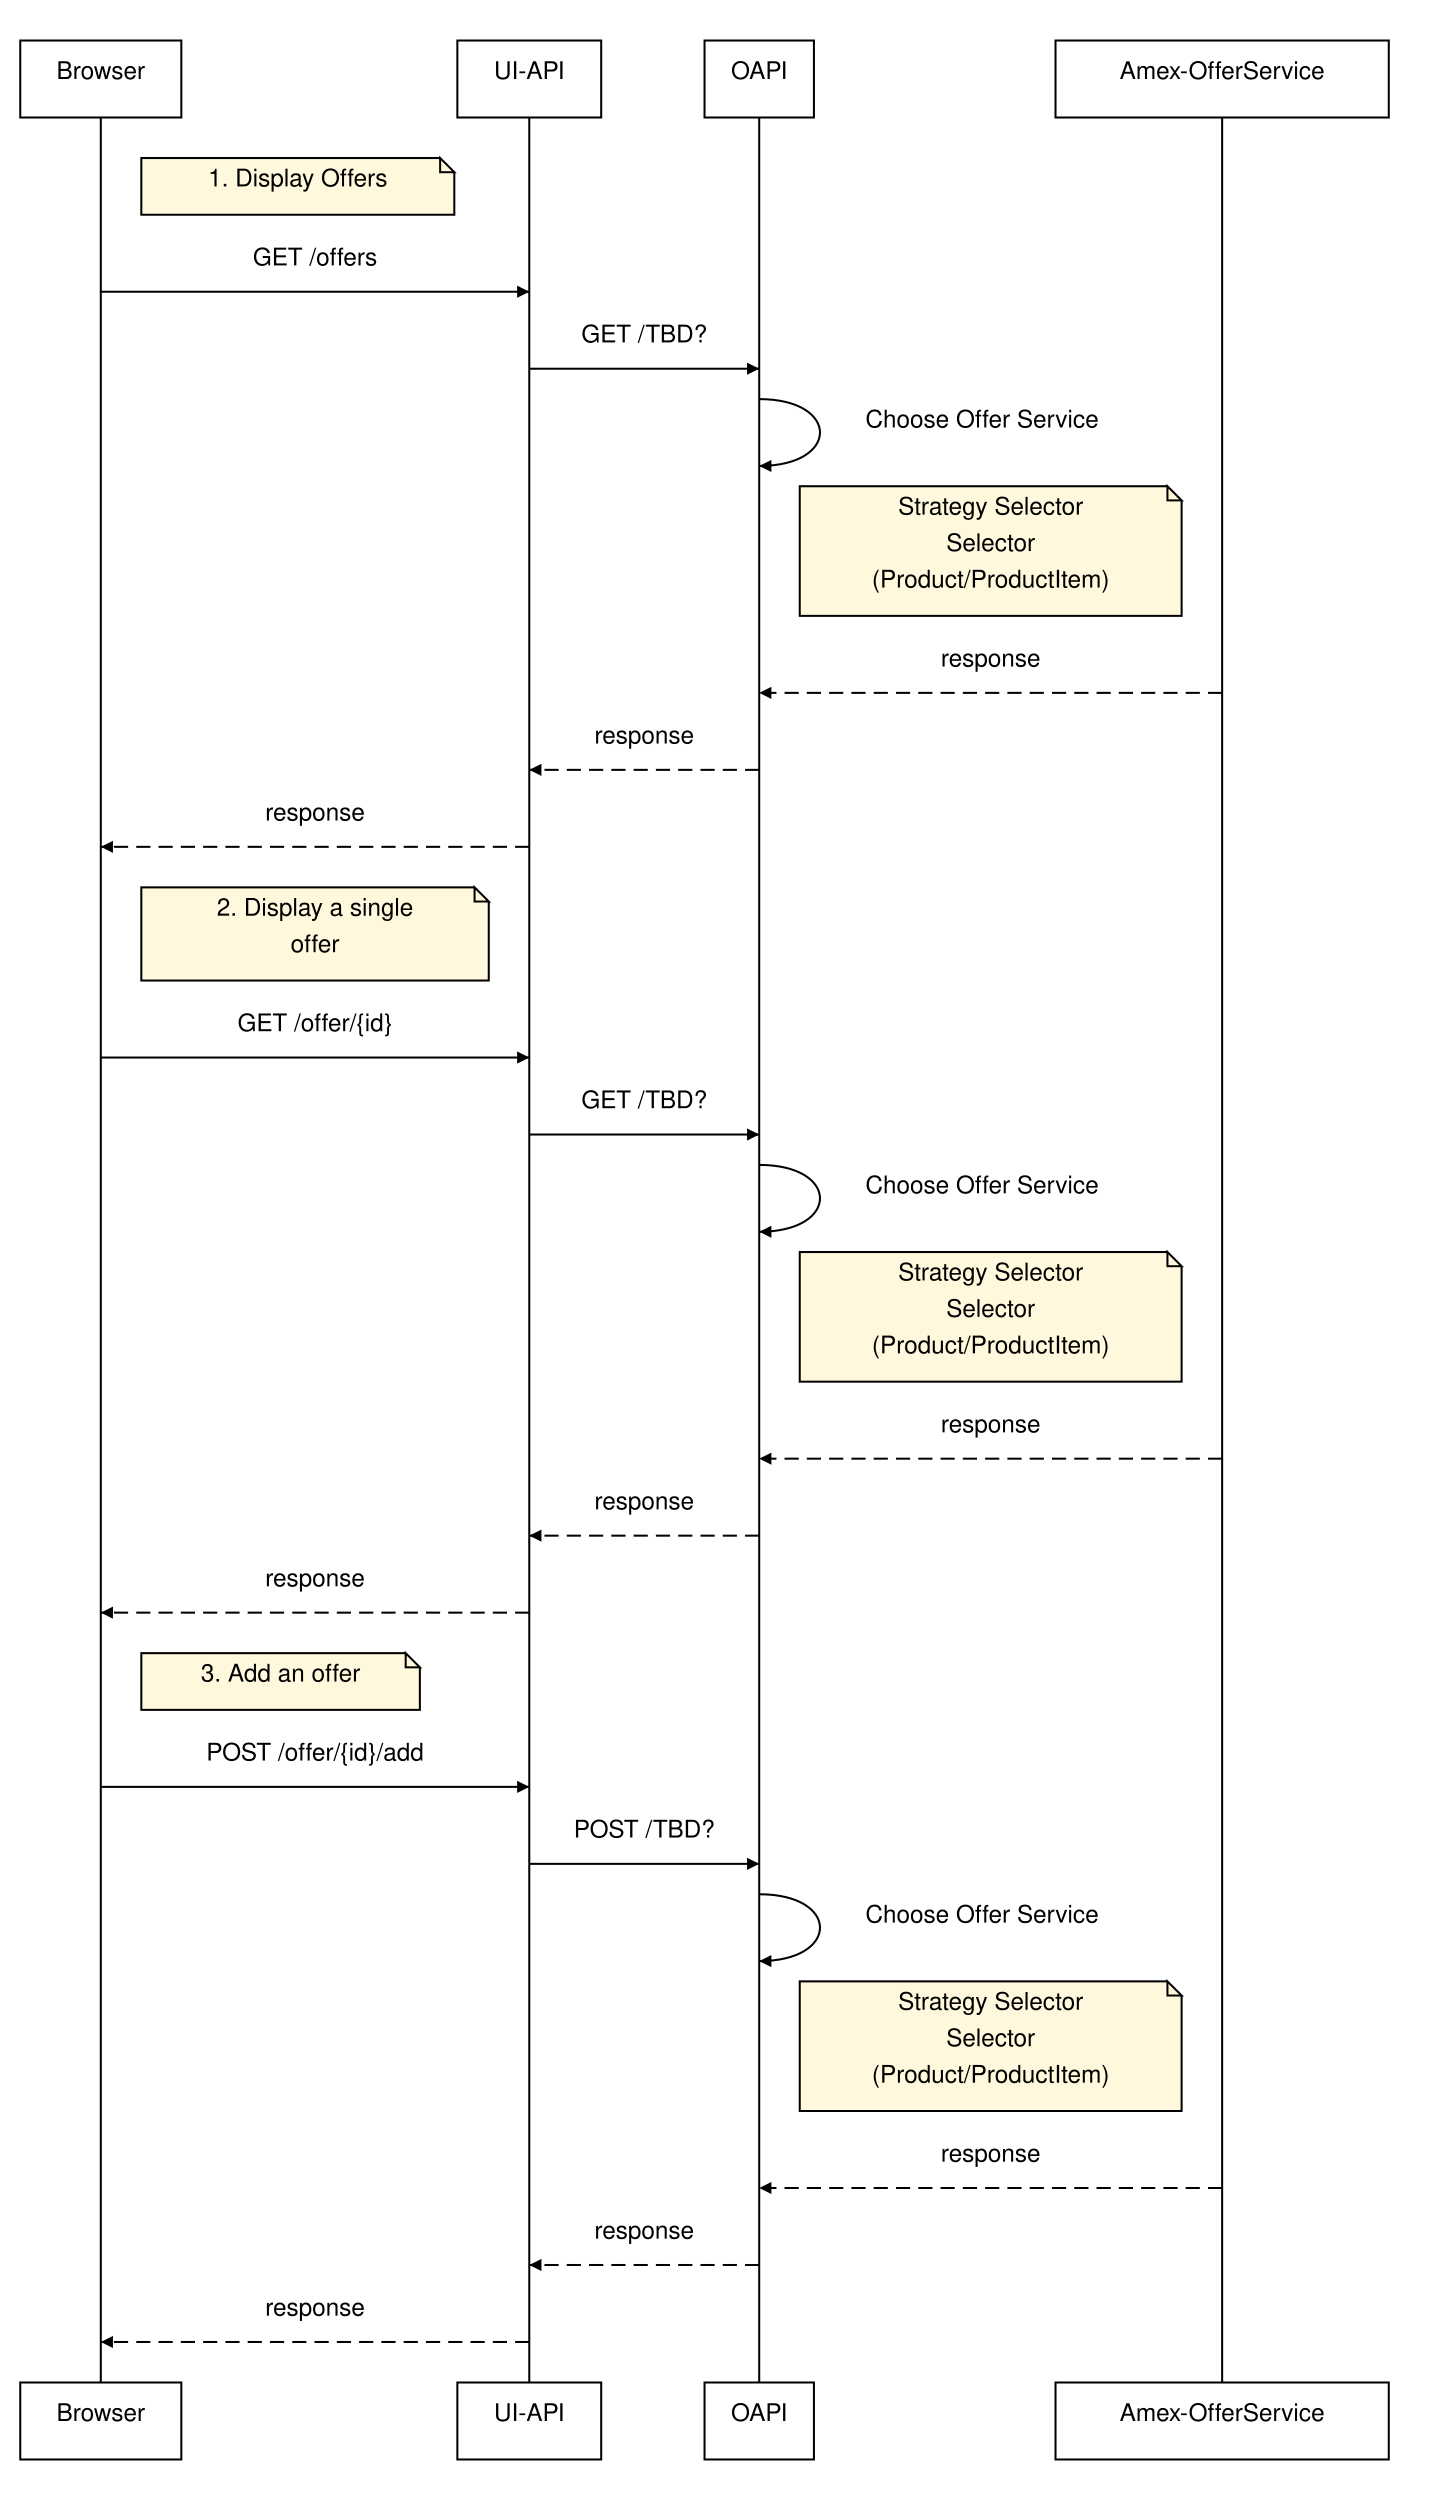
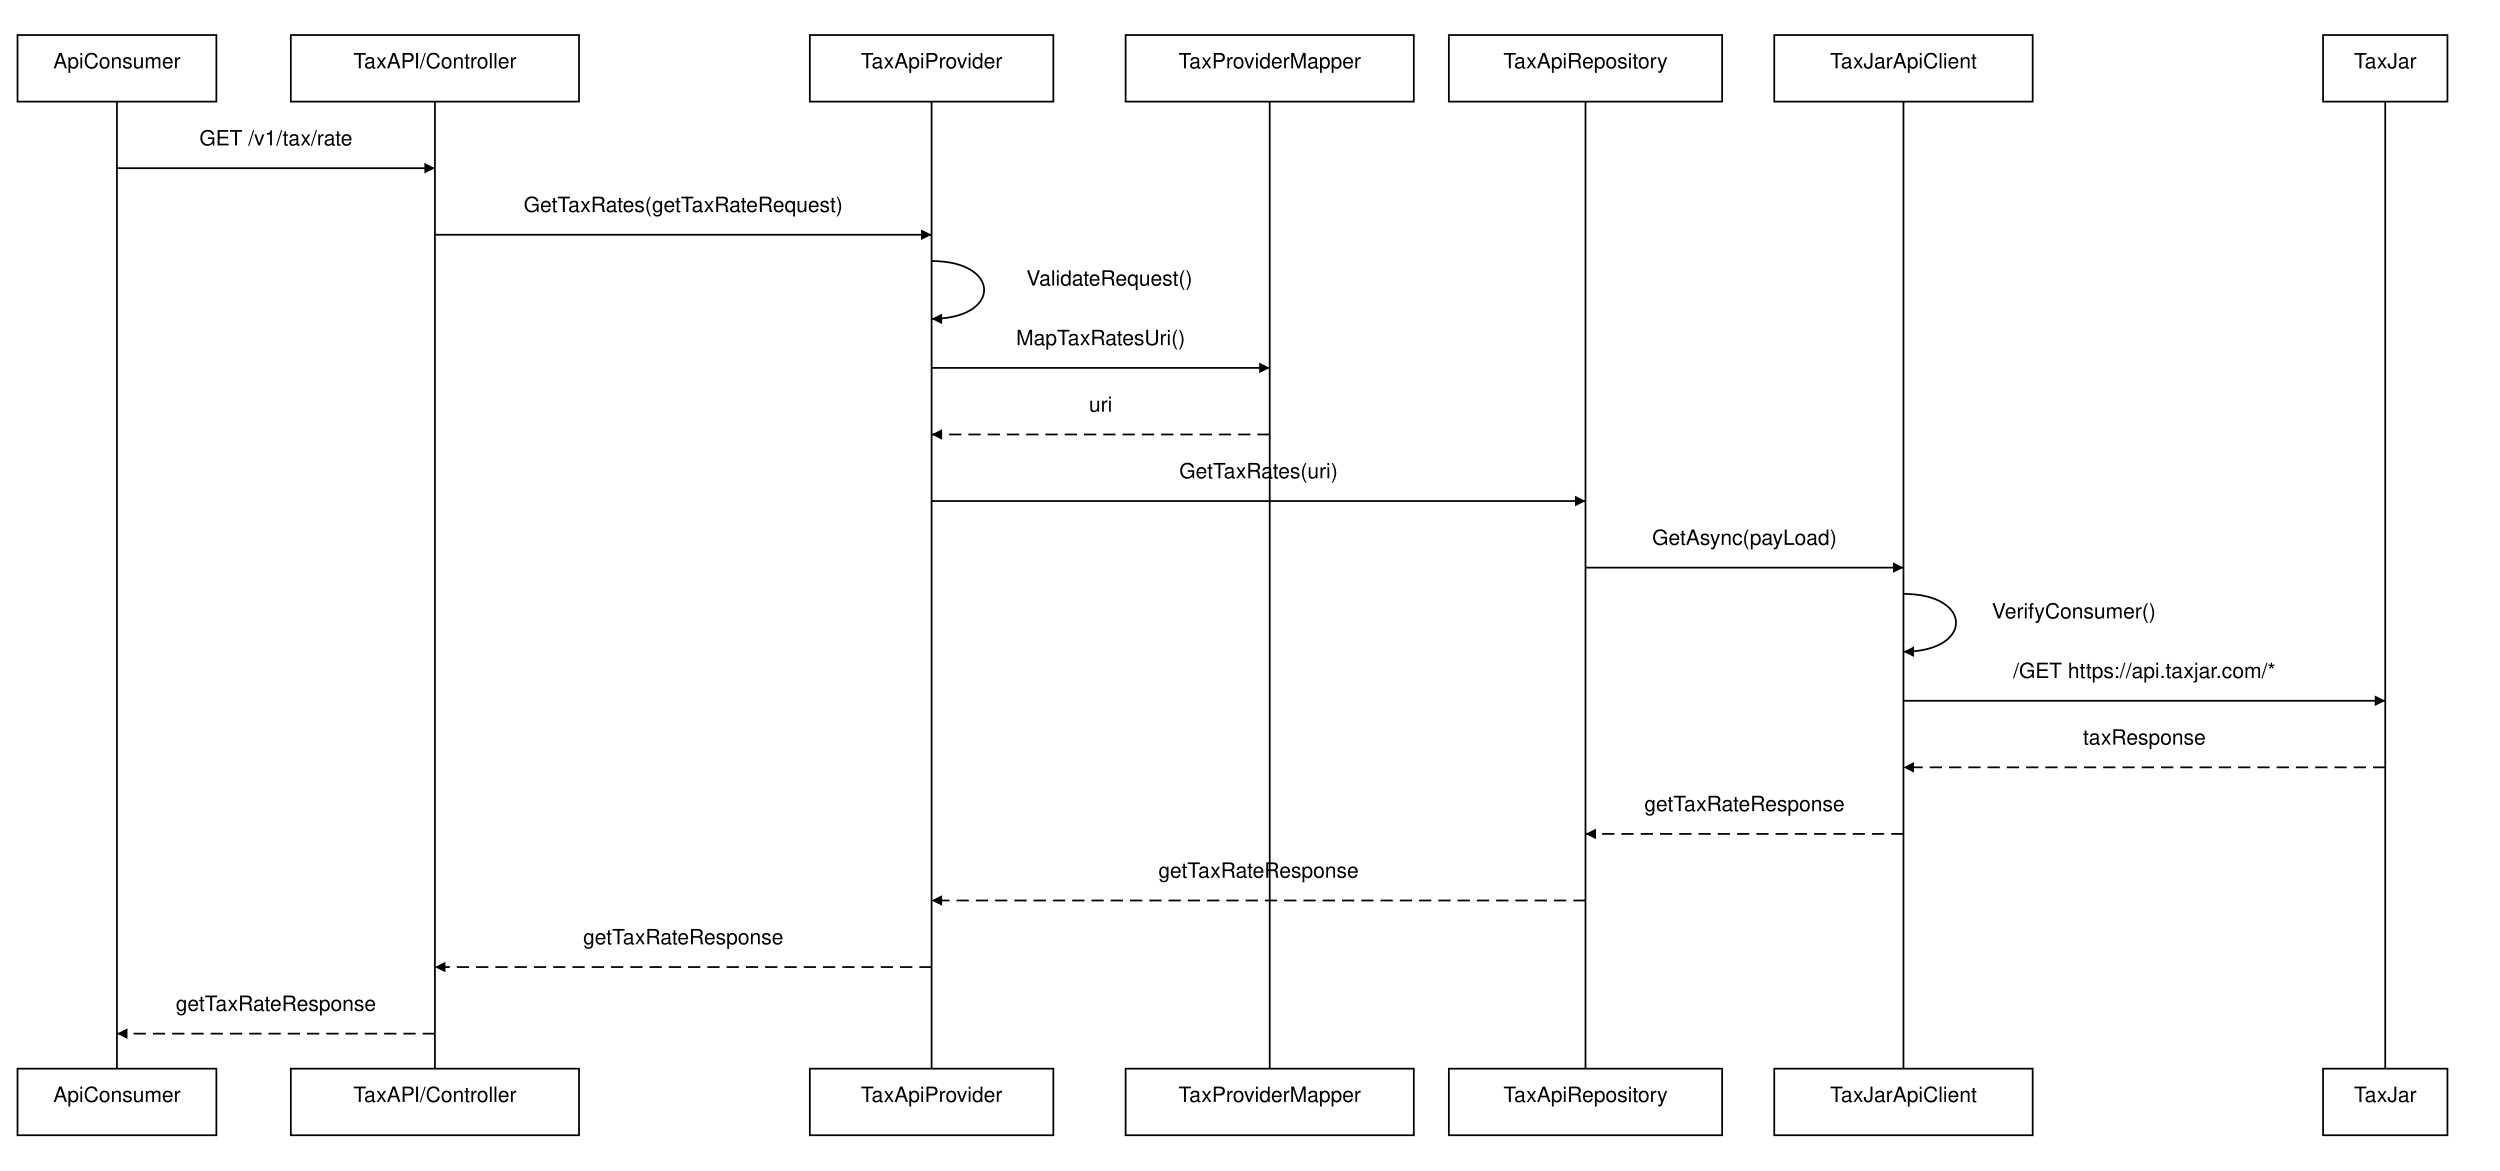
- <svg xmlns="http://www.w3.org/2000/svg" width="715.5" height="1234">
+ <svg xmlns="http://www.w3.org/2000/svg" width="1427" height="668">
  <defs>
    <marker id="arrow-filled" refX="6" refY="3" markerWidth="6" markerHeight="6" orient="auto">
      <path d="M0,0 6,3 0,6z" style="stroke: none; fill: black;" />
    </marker>
    <marker id="arrow-open" refX="6" refY="3" markerWidth="6" markerHeight="6" orient="auto">
      <path d="M0,0 6,3 0,6" style="stroke-width: 1; fill: none; stroke: black;" />
    </marker>
  </defs>
-   <rect width="79.5" height="38" style="stroke-width: 1; fill: none; stroke: black;" x="10" y="20" />
+   <rect width="113.5" height="38" style="stroke-width: 1; fill: none; stroke: black;" x="10" y="20" />
  <g>
-     <text fill="black" font-family="Helvetica,sans-Serif" x="49.75" y="39" style="text-anchor: middle; alignment-baseline: central;">Browser</text>
+     <text fill="black" font-family="Helvetica,sans-Serif" x="66.75" y="39" style="text-anchor: middle; alignment-baseline: central;">ApiConsumer</text>
  </g>
-   <rect width="79.5" height="38" style="stroke-width: 1; fill: none; stroke: black;" x="10" y="1176" />
+   <rect width="113.5" height="38" style="stroke-width: 1; fill: none; stroke: black;" x="10" y="610" />
  <g>
-     <text fill="black" font-family="Helvetica,sans-Serif" x="49.75" y="1195" style="text-anchor: middle; alignment-baseline: central;">Browser</text>
+     <text fill="black" font-family="Helvetica,sans-Serif" x="66.75" y="629" style="text-anchor: middle; alignment-baseline: central;">ApiConsumer</text>
  </g>
-   <path d="M49.75,58 v1118" style="stroke-width: 1; fill: none; stroke: black;" />
-   <rect width="71" height="38" style="stroke-width: 1; fill: none; stroke: black;" x="225.75" y="20" />
+   <path d="M66.75,58 v552" style="stroke-width: 1; fill: none; stroke: black;" />
+   <rect width="164.5" height="38" style="stroke-width: 1; fill: none; stroke: black;" x="166" y="20" />
  <g>
-     <text fill="black" font-family="Helvetica,sans-Serif" x="261.25" y="39" style="text-anchor: middle; alignment-baseline: central;">UI-API</text>
+     <text fill="black" font-family="Helvetica,sans-Serif" x="248.25" y="39" style="text-anchor: middle; alignment-baseline: central;">TaxAPI/Controller</text>
  </g>
-   <rect width="71" height="38" style="stroke-width: 1; fill: none; stroke: black;" x="225.75" y="1176" />
+   <rect width="164.5" height="38" style="stroke-width: 1; fill: none; stroke: black;" x="166" y="610" />
  <g>
-     <text fill="black" font-family="Helvetica,sans-Serif" x="261.25" y="1195" style="text-anchor: middle; alignment-baseline: central;">UI-API</text>
+     <text fill="black" font-family="Helvetica,sans-Serif" x="248.25" y="629" style="text-anchor: middle; alignment-baseline: central;">TaxAPI/Controller</text>
  </g>
-   <path d="M261.25,58 v1118" style="stroke-width: 1; fill: none; stroke: black;" />
-   <rect width="54" height="38" style="stroke-width: 1; fill: none; stroke: black;" x="347.75" y="20" />
+   <path d="M248.25,58 v552" style="stroke-width: 1; fill: none; stroke: black;" />
+   <rect width="139" height="38" style="stroke-width: 1; fill: none; stroke: black;" x="462.25" y="20" />
  <g>
-     <text fill="black" font-family="Helvetica,sans-Serif" x="374.75" y="39" style="text-anchor: middle; alignment-baseline: central;">OAPI</text>
+     <text fill="black" font-family="Helvetica,sans-Serif" x="531.75" y="39" style="text-anchor: middle; alignment-baseline: central;">TaxApiProvider</text>
  </g>
-   <rect width="54" height="38" style="stroke-width: 1; fill: none; stroke: black;" x="347.75" y="1176" />
+   <rect width="139" height="38" style="stroke-width: 1; fill: none; stroke: black;" x="462.25" y="610" />
  <g>
-     <text fill="black" font-family="Helvetica,sans-Serif" x="374.75" y="1195" style="text-anchor: middle; alignment-baseline: central;">OAPI</text>
+     <text fill="black" font-family="Helvetica,sans-Serif" x="531.75" y="629" style="text-anchor: middle; alignment-baseline: central;">TaxApiProvider</text>
  </g>
-   <path d="M374.75,58 v1118" style="stroke-width: 1; fill: none; stroke: black;" />
-   <rect width="164.5" height="38" style="stroke-width: 1; fill: none; stroke: black;" x="521" y="20" />
+   <path d="M531.75,58 v552" style="stroke-width: 1; fill: none; stroke: black;" />
+   <rect width="164.5" height="38" style="stroke-width: 1; fill: none; stroke: black;" x="642.5" y="20" />
  <g>
-     <text fill="black" font-family="Helvetica,sans-Serif" x="603.25" y="39" style="text-anchor: middle; alignment-baseline: central;">Amex-OfferService</text>
+     <text fill="black" font-family="Helvetica,sans-Serif" x="724.75" y="39" style="text-anchor: middle; alignment-baseline: central;">TaxProviderMapper</text>
  </g>
-   <rect width="164.5" height="38" style="stroke-width: 1; fill: none; stroke: black;" x="521" y="1176" />
+   <rect width="164.5" height="38" style="stroke-width: 1; fill: none; stroke: black;" x="642.5" y="610" />
  <g>
-     <text fill="black" font-family="Helvetica,sans-Serif" x="603.25" y="1195" style="text-anchor: middle; alignment-baseline: central;">Amex-OfferService</text>
+     <text fill="black" font-family="Helvetica,sans-Serif" x="724.75" y="629" style="text-anchor: middle; alignment-baseline: central;">TaxProviderMapper</text>
  </g>
-   <path d="M603.25,58 v1118" style="stroke-width: 1; fill: none; stroke: black;" />
-   <path d="M217.25,78 L217.25,85 L224.25,85 L217.25,78 L69.75,78 L69.75,106 L224.25,106 L224.25,85 Z" style="stroke-width: 1; fill: cornsilk; stroke: black;" />
+   <path d="M724.75,58 v552" style="stroke-width: 1; fill: none; stroke: black;" />
+   <rect width="156" height="38" style="stroke-width: 1; fill: none; stroke: black;" x="827" y="20" />
  <g>
-     <text fill="black" font-family="Helvetica,sans-Serif" x="147" y="92" style="text-anchor: middle; alignment-baseline: central;">1. Display Offers</text>
+     <text fill="black" font-family="Helvetica,sans-Serif" x="905" y="39" style="text-anchor: middle; alignment-baseline: central;">TaxApiRepository</text>
  </g>
+   <rect width="156" height="38" style="stroke-width: 1; fill: none; stroke: black;" x="827" y="610" />
  <g>
-     <text fill="black" font-family="Helvetica,sans-Serif" x="155.5" y="131" style="text-anchor: middle; alignment-baseline: central;">GET /offers </text>
+     <text fill="black" font-family="Helvetica,sans-Serif" x="905" y="629" style="text-anchor: middle; alignment-baseline: central;">TaxApiRepository</text>
  </g>
-   <path d="M49.75,144 h211.5" style="stroke-width: 1; fill: none; stroke: black;" marker-end="url(#arrow-filled)" />
+   <path d="M905,58 v552" style="stroke-width: 1; fill: none; stroke: black;" />
+   <rect width="147.5" height="38" style="stroke-width: 1; fill: none; stroke: black;" x="1012.75" y="20" />
  <g>
-     <text fill="black" font-family="Helvetica,sans-Serif" x="318" y="169" style="text-anchor: middle; alignment-baseline: central;">GET /TBD? </text>
+     <text fill="black" font-family="Helvetica,sans-Serif" x="1086.5" y="39" style="text-anchor: middle; alignment-baseline: central;">TaxJarApiClient</text>
  </g>
-   <path d="M261.25,182 h113.5" style="stroke-width: 1; fill: none; stroke: black;" marker-end="url(#arrow-filled)" />
+   <rect width="147.5" height="38" style="stroke-width: 1; fill: none; stroke: black;" x="1012.75" y="610" />
  <g>
-     <text fill="black" font-family="Helvetica,sans-Serif" x="484.75" y="211" style="text-anchor: middle; alignment-baseline: central;">Choose Offer Service</text>
+     <text fill="black" font-family="Helvetica,sans-Serif" x="1086.5" y="629" style="text-anchor: middle; alignment-baseline: central;">TaxJarApiClient</text>
  </g>
-   <path d="M374.75,197 C414.75,197 414.75,230 374.75,230" style="stroke-width: 1; fill: none; stroke: black;" marker-end="url(#arrow-filled)" />
-   <path d="M576.25,240 L576.25,247 L583.25,247 L576.25,240 L394.75,240 L394.75,304 L583.25,304 L583.25,247 Z" style="stroke-width: 1; fill: cornsilk; stroke: black;" />
+   <path d="M1086.5,58 v552" style="stroke-width: 1; fill: none; stroke: black;" />
+   <rect width="71" height="38" style="stroke-width: 1; fill: none; stroke: black;" x="1326" y="20" />
  <g>
-     <text fill="black" font-family="Helvetica,sans-Serif" x="489" y="254" style="text-anchor: middle; alignment-baseline: central;">Strategy Selector</text>
-     <text fill="black" font-family="Helvetica,sans-Serif" x="489" y="272" style="text-anchor: middle; alignment-baseline: central;">Selector</text>
-     <text fill="black" font-family="Helvetica,sans-Serif" x="489" y="290" style="text-anchor: middle; alignment-baseline: central;">(Product/ProductItem)</text>
+     <text fill="black" font-family="Helvetica,sans-Serif" x="1361.5" y="39" style="text-anchor: middle; alignment-baseline: central;">TaxJar</text>
  </g>
+   <rect width="71" height="38" style="stroke-width: 1; fill: none; stroke: black;" x="1326" y="610" />
  <g>
-     <text fill="black" font-family="Helvetica,sans-Serif" x="489" y="329" style="text-anchor: middle; alignment-baseline: central;">response </text>
+     <text fill="black" font-family="Helvetica,sans-Serif" x="1361.5" y="629" style="text-anchor: middle; alignment-baseline: central;">TaxJar</text>
  </g>
-   <path d="M603.25,342 h-228.5" style="stroke-width: 1; fill: none; stroke: black;" stroke-dasharray="7,4" marker-end="url(#arrow-filled)" />
+   <path d="M1361.5,58 v552" style="stroke-width: 1; fill: none; stroke: black;" />
  <g>
-     <text fill="black" font-family="Helvetica,sans-Serif" x="318" y="367" style="text-anchor: middle; alignment-baseline: central;">response </text>
+     <text fill="black" font-family="Helvetica,sans-Serif" x="157.5" y="83" style="text-anchor: middle; alignment-baseline: central;">GET /v1/tax/rate </text>
  </g>
-   <path d="M374.75,380 h-113.5" style="stroke-width: 1; fill: none; stroke: black;" stroke-dasharray="7,4" marker-end="url(#arrow-filled)" />
+   <path d="M66.75,96 h181.5" style="stroke-width: 1; fill: none; stroke: black;" marker-end="url(#arrow-filled)" />
  <g>
-     <text fill="black" font-family="Helvetica,sans-Serif" x="155.5" y="405" style="text-anchor: middle; alignment-baseline: central;">response </text>
+     <text fill="black" font-family="Helvetica,sans-Serif" x="390" y="121" style="text-anchor: middle; alignment-baseline: central;">GetTaxRates(getTaxRateRequest) </text>
  </g>
-   <path d="M261.25,418 h-211.5" style="stroke-width: 1; fill: none; stroke: black;" stroke-dasharray="7,4" marker-end="url(#arrow-filled)" />
-   <path d="M234.25,438 L234.25,445 L241.25,445 L234.25,438 L69.75,438 L69.75,484 L241.25,484 L241.25,445 Z" style="stroke-width: 1; fill: cornsilk; stroke: black;" />
+   <path d="M248.25,134 h283.5" style="stroke-width: 1; fill: none; stroke: black;" marker-end="url(#arrow-filled)" />
  <g>
-     <text fill="black" font-family="Helvetica,sans-Serif" x="155.5" y="452" style="text-anchor: middle; alignment-baseline: central;">2. Display a single</text>
-     <text fill="black" font-family="Helvetica,sans-Serif" x="155.5" y="470" style="text-anchor: middle; alignment-baseline: central;">offer</text>
+     <text fill="black" font-family="Helvetica,sans-Serif" x="633.25" y="163" style="text-anchor: middle; alignment-baseline: central;">ValidateRequest() </text>
  </g>
+   <path d="M531.75,149 C571.75,149 571.75,182 531.75,182" style="stroke-width: 1; fill: none; stroke: black;" marker-end="url(#arrow-filled)" />
  <g>
-     <text fill="black" font-family="Helvetica,sans-Serif" x="155.5" y="509" style="text-anchor: middle; alignment-baseline: central;">GET /offer/{id} </text>
+     <text fill="black" font-family="Helvetica,sans-Serif" x="628.25" y="197" style="text-anchor: middle; alignment-baseline: central;">MapTaxRatesUri() </text>
  </g>
-   <path d="M49.75,522 h211.5" style="stroke-width: 1; fill: none; stroke: black;" marker-end="url(#arrow-filled)" />
+   <path d="M531.75,210 h193" style="stroke-width: 1; fill: none; stroke: black;" marker-end="url(#arrow-filled)" />
  <g>
-     <text fill="black" font-family="Helvetica,sans-Serif" x="318" y="547" style="text-anchor: middle; alignment-baseline: central;">GET /TBD? </text>
+     <text fill="black" font-family="Helvetica,sans-Serif" x="628.25" y="235" style="text-anchor: middle; alignment-baseline: central;">uri </text>
  </g>
-   <path d="M261.25,560 h113.5" style="stroke-width: 1; fill: none; stroke: black;" marker-end="url(#arrow-filled)" />
+   <path d="M724.75,248 h-193" style="stroke-width: 1; fill: none; stroke: black;" stroke-dasharray="7,4" marker-end="url(#arrow-filled)" />
  <g>
-     <text fill="black" font-family="Helvetica,sans-Serif" x="484.75" y="589" style="text-anchor: middle; alignment-baseline: central;">Choose Offer Service</text>
+     <text fill="black" font-family="Helvetica,sans-Serif" x="718.375" y="273" style="text-anchor: middle; alignment-baseline: central;">GetTaxRates(uri) </text>
  </g>
-   <path d="M374.75,575 C414.75,575 414.75,608 374.75,608" style="stroke-width: 1; fill: none; stroke: black;" marker-end="url(#arrow-filled)" />
-   <path d="M576.25,618 L576.25,625 L583.25,625 L576.25,618 L394.75,618 L394.75,682 L583.25,682 L583.25,625 Z" style="stroke-width: 1; fill: cornsilk; stroke: black;" />
+   <path d="M531.75,286 h373.25" style="stroke-width: 1; fill: none; stroke: black;" marker-end="url(#arrow-filled)" />
  <g>
-     <text fill="black" font-family="Helvetica,sans-Serif" x="489" y="632" style="text-anchor: middle; alignment-baseline: central;">Strategy Selector</text>
-     <text fill="black" font-family="Helvetica,sans-Serif" x="489" y="650" style="text-anchor: middle; alignment-baseline: central;">Selector</text>
-     <text fill="black" font-family="Helvetica,sans-Serif" x="489" y="668" style="text-anchor: middle; alignment-baseline: central;">(Product/ProductItem)</text>
+     <text fill="black" font-family="Helvetica,sans-Serif" x="995.75" y="311" style="text-anchor: middle; alignment-baseline: central;">GetAsync(payLoad) </text>
  </g>
+   <path d="M905,324 h181.5" style="stroke-width: 1; fill: none; stroke: black;" marker-end="url(#arrow-filled)" />
  <g>
-     <text fill="black" font-family="Helvetica,sans-Serif" x="489" y="707" style="text-anchor: middle; alignment-baseline: central;">response </text>
+     <text fill="black" font-family="Helvetica,sans-Serif" x="1183.75" y="353" style="text-anchor: middle; alignment-baseline: central;">VerifyConsumer() </text>
  </g>
-   <path d="M603.25,720 h-228.5" style="stroke-width: 1; fill: none; stroke: black;" stroke-dasharray="7,4" marker-end="url(#arrow-filled)" />
+   <path d="M1086.5,339 C1126.5,339 1126.5,372 1086.5,372" style="stroke-width: 1; fill: none; stroke: black;" marker-end="url(#arrow-filled)" />
  <g>
-     <text fill="black" font-family="Helvetica,sans-Serif" x="318" y="745" style="text-anchor: middle; alignment-baseline: central;">response </text>
+     <text fill="black" font-family="Helvetica,sans-Serif" x="1224" y="387" style="text-anchor: middle; alignment-baseline: central;">/GET https://api.taxjar.com/* </text>
  </g>
-   <path d="M374.75,758 h-113.5" style="stroke-width: 1; fill: none; stroke: black;" stroke-dasharray="7,4" marker-end="url(#arrow-filled)" />
+   <path d="M1086.5,400 h275" style="stroke-width: 1; fill: none; stroke: black;" marker-end="url(#arrow-filled)" />
  <g>
-     <text fill="black" font-family="Helvetica,sans-Serif" x="155.5" y="783" style="text-anchor: middle; alignment-baseline: central;">response </text>
+     <text fill="black" font-family="Helvetica,sans-Serif" x="1224" y="425" style="text-anchor: middle; alignment-baseline: central;">taxResponse </text>
  </g>
-   <path d="M261.25,796 h-211.5" style="stroke-width: 1; fill: none; stroke: black;" stroke-dasharray="7,4" marker-end="url(#arrow-filled)" />
-   <path d="M200.25,816 L200.25,823 L207.25,823 L200.25,816 L69.75,816 L69.75,844 L207.25,844 L207.25,823 Z" style="stroke-width: 1; fill: cornsilk; stroke: black;" />
+   <path d="M1361.5,438 h-275" style="stroke-width: 1; fill: none; stroke: black;" stroke-dasharray="7,4" marker-end="url(#arrow-filled)" />
  <g>
-     <text fill="black" font-family="Helvetica,sans-Serif" x="138.5" y="830" style="text-anchor: middle; alignment-baseline: central;">3. Add an offer</text>
+     <text fill="black" font-family="Helvetica,sans-Serif" x="995.75" y="463" style="text-anchor: middle; alignment-baseline: central;">getTaxRateResponse </text>
  </g>
+   <path d="M1086.5,476 h-181.5" style="stroke-width: 1; fill: none; stroke: black;" stroke-dasharray="7,4" marker-end="url(#arrow-filled)" />
  <g>
-     <text fill="black" font-family="Helvetica,sans-Serif" x="155.5" y="869" style="text-anchor: middle; alignment-baseline: central;">POST /offer/{id}/add </text>
+     <text fill="black" font-family="Helvetica,sans-Serif" x="718.375" y="501" style="text-anchor: middle; alignment-baseline: central;">getTaxRateResponse </text>
  </g>
-   <path d="M49.75,882 h211.5" style="stroke-width: 1; fill: none; stroke: black;" marker-end="url(#arrow-filled)" />
+   <path d="M905,514 h-373.25" style="stroke-width: 1; fill: none; stroke: black;" stroke-dasharray="7,4" marker-end="url(#arrow-filled)" />
  <g>
-     <text fill="black" font-family="Helvetica,sans-Serif" x="318" y="907" style="text-anchor: middle; alignment-baseline: central;">POST /TBD? </text>
+     <text fill="black" font-family="Helvetica,sans-Serif" x="390" y="539" style="text-anchor: middle; alignment-baseline: central;">getTaxRateResponse </text>
  </g>
-   <path d="M261.25,920 h113.5" style="stroke-width: 1; fill: none; stroke: black;" marker-end="url(#arrow-filled)" />
+   <path d="M531.75,552 h-283.5" style="stroke-width: 1; fill: none; stroke: black;" stroke-dasharray="7,4" marker-end="url(#arrow-filled)" />
  <g>
-     <text fill="black" font-family="Helvetica,sans-Serif" x="484.75" y="949" style="text-anchor: middle; alignment-baseline: central;">Choose Offer Service</text>
+     <text fill="black" font-family="Helvetica,sans-Serif" x="157.5" y="577" style="text-anchor: middle; alignment-baseline: central;">getTaxRateResponse </text>
  </g>
-   <path d="M374.75,935 C414.75,935 414.75,968 374.75,968" style="stroke-width: 1; fill: none; stroke: black;" marker-end="url(#arrow-filled)" />
-   <path d="M576.25,978 L576.25,985 L583.25,985 L576.25,978 L394.75,978 L394.75,1042 L583.25,1042 L583.25,985 Z" style="stroke-width: 1; fill: cornsilk; stroke: black;" />
-   <g>
-     <text fill="black" font-family="Helvetica,sans-Serif" x="489" y="992" style="text-anchor: middle; alignment-baseline: central;">Strategy Selector</text>
-     <text fill="black" font-family="Helvetica,sans-Serif" x="489" y="1010" style="text-anchor: middle; alignment-baseline: central;">Selector</text>
-     <text fill="black" font-family="Helvetica,sans-Serif" x="489" y="1028" style="text-anchor: middle; alignment-baseline: central;">(Product/ProductItem)</text>
-   </g>
-   <g>
-     <text fill="black" font-family="Helvetica,sans-Serif" x="489" y="1067" style="text-anchor: middle; alignment-baseline: central;">response </text>
-   </g>
-   <path d="M603.25,1080 h-228.5" style="stroke-width: 1; fill: none; stroke: black;" stroke-dasharray="7,4" marker-end="url(#arrow-filled)" />
-   <g>
-     <text fill="black" font-family="Helvetica,sans-Serif" x="318" y="1105" style="text-anchor: middle; alignment-baseline: central;">response </text>
-   </g>
-   <path d="M374.75,1118 h-113.5" style="stroke-width: 1; fill: none; stroke: black;" stroke-dasharray="7,4" marker-end="url(#arrow-filled)" />
-   <g>
-     <text fill="black" font-family="Helvetica,sans-Serif" x="155.5" y="1143" style="text-anchor: middle; alignment-baseline: central;">response </text>
-   </g>
-   <path d="M261.25,1156 h-211.5" style="stroke-width: 1; fill: none; stroke: black;" stroke-dasharray="7,4" marker-end="url(#arrow-filled)" />
+   <path d="M248.25,590 h-181.5" style="stroke-width: 1; fill: none; stroke: black;" stroke-dasharray="7,4" marker-end="url(#arrow-filled)" />
</svg>
